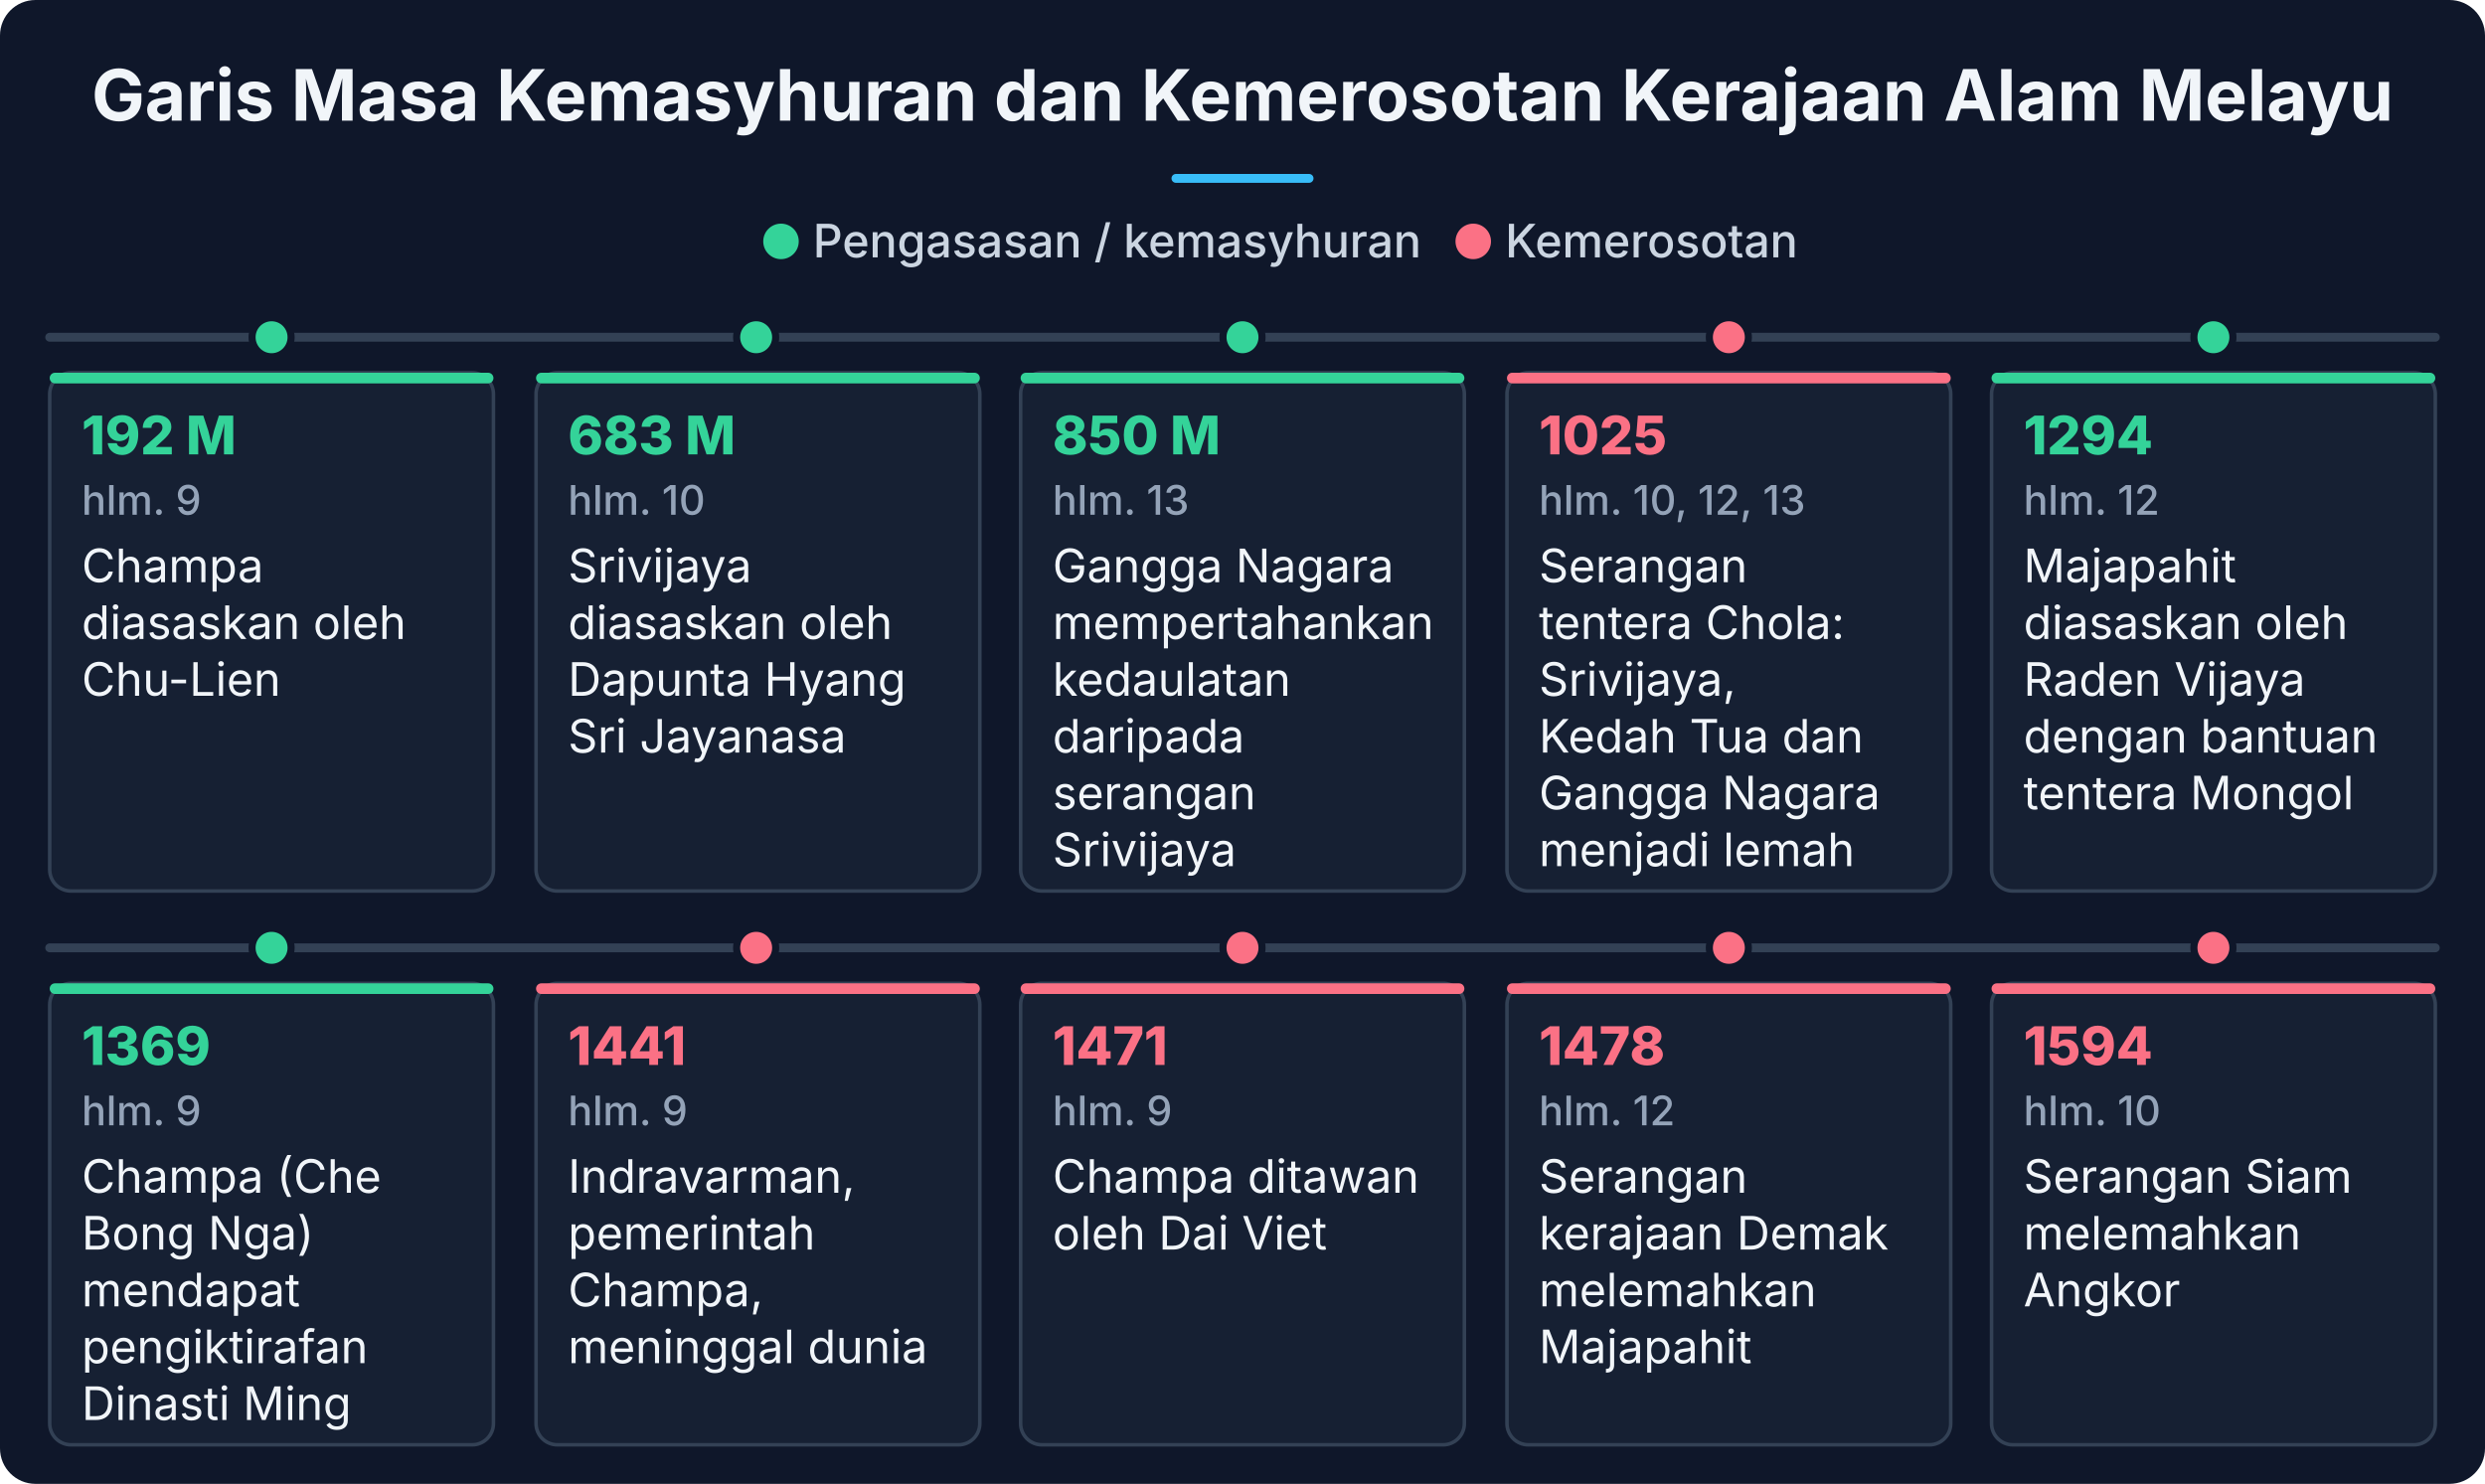
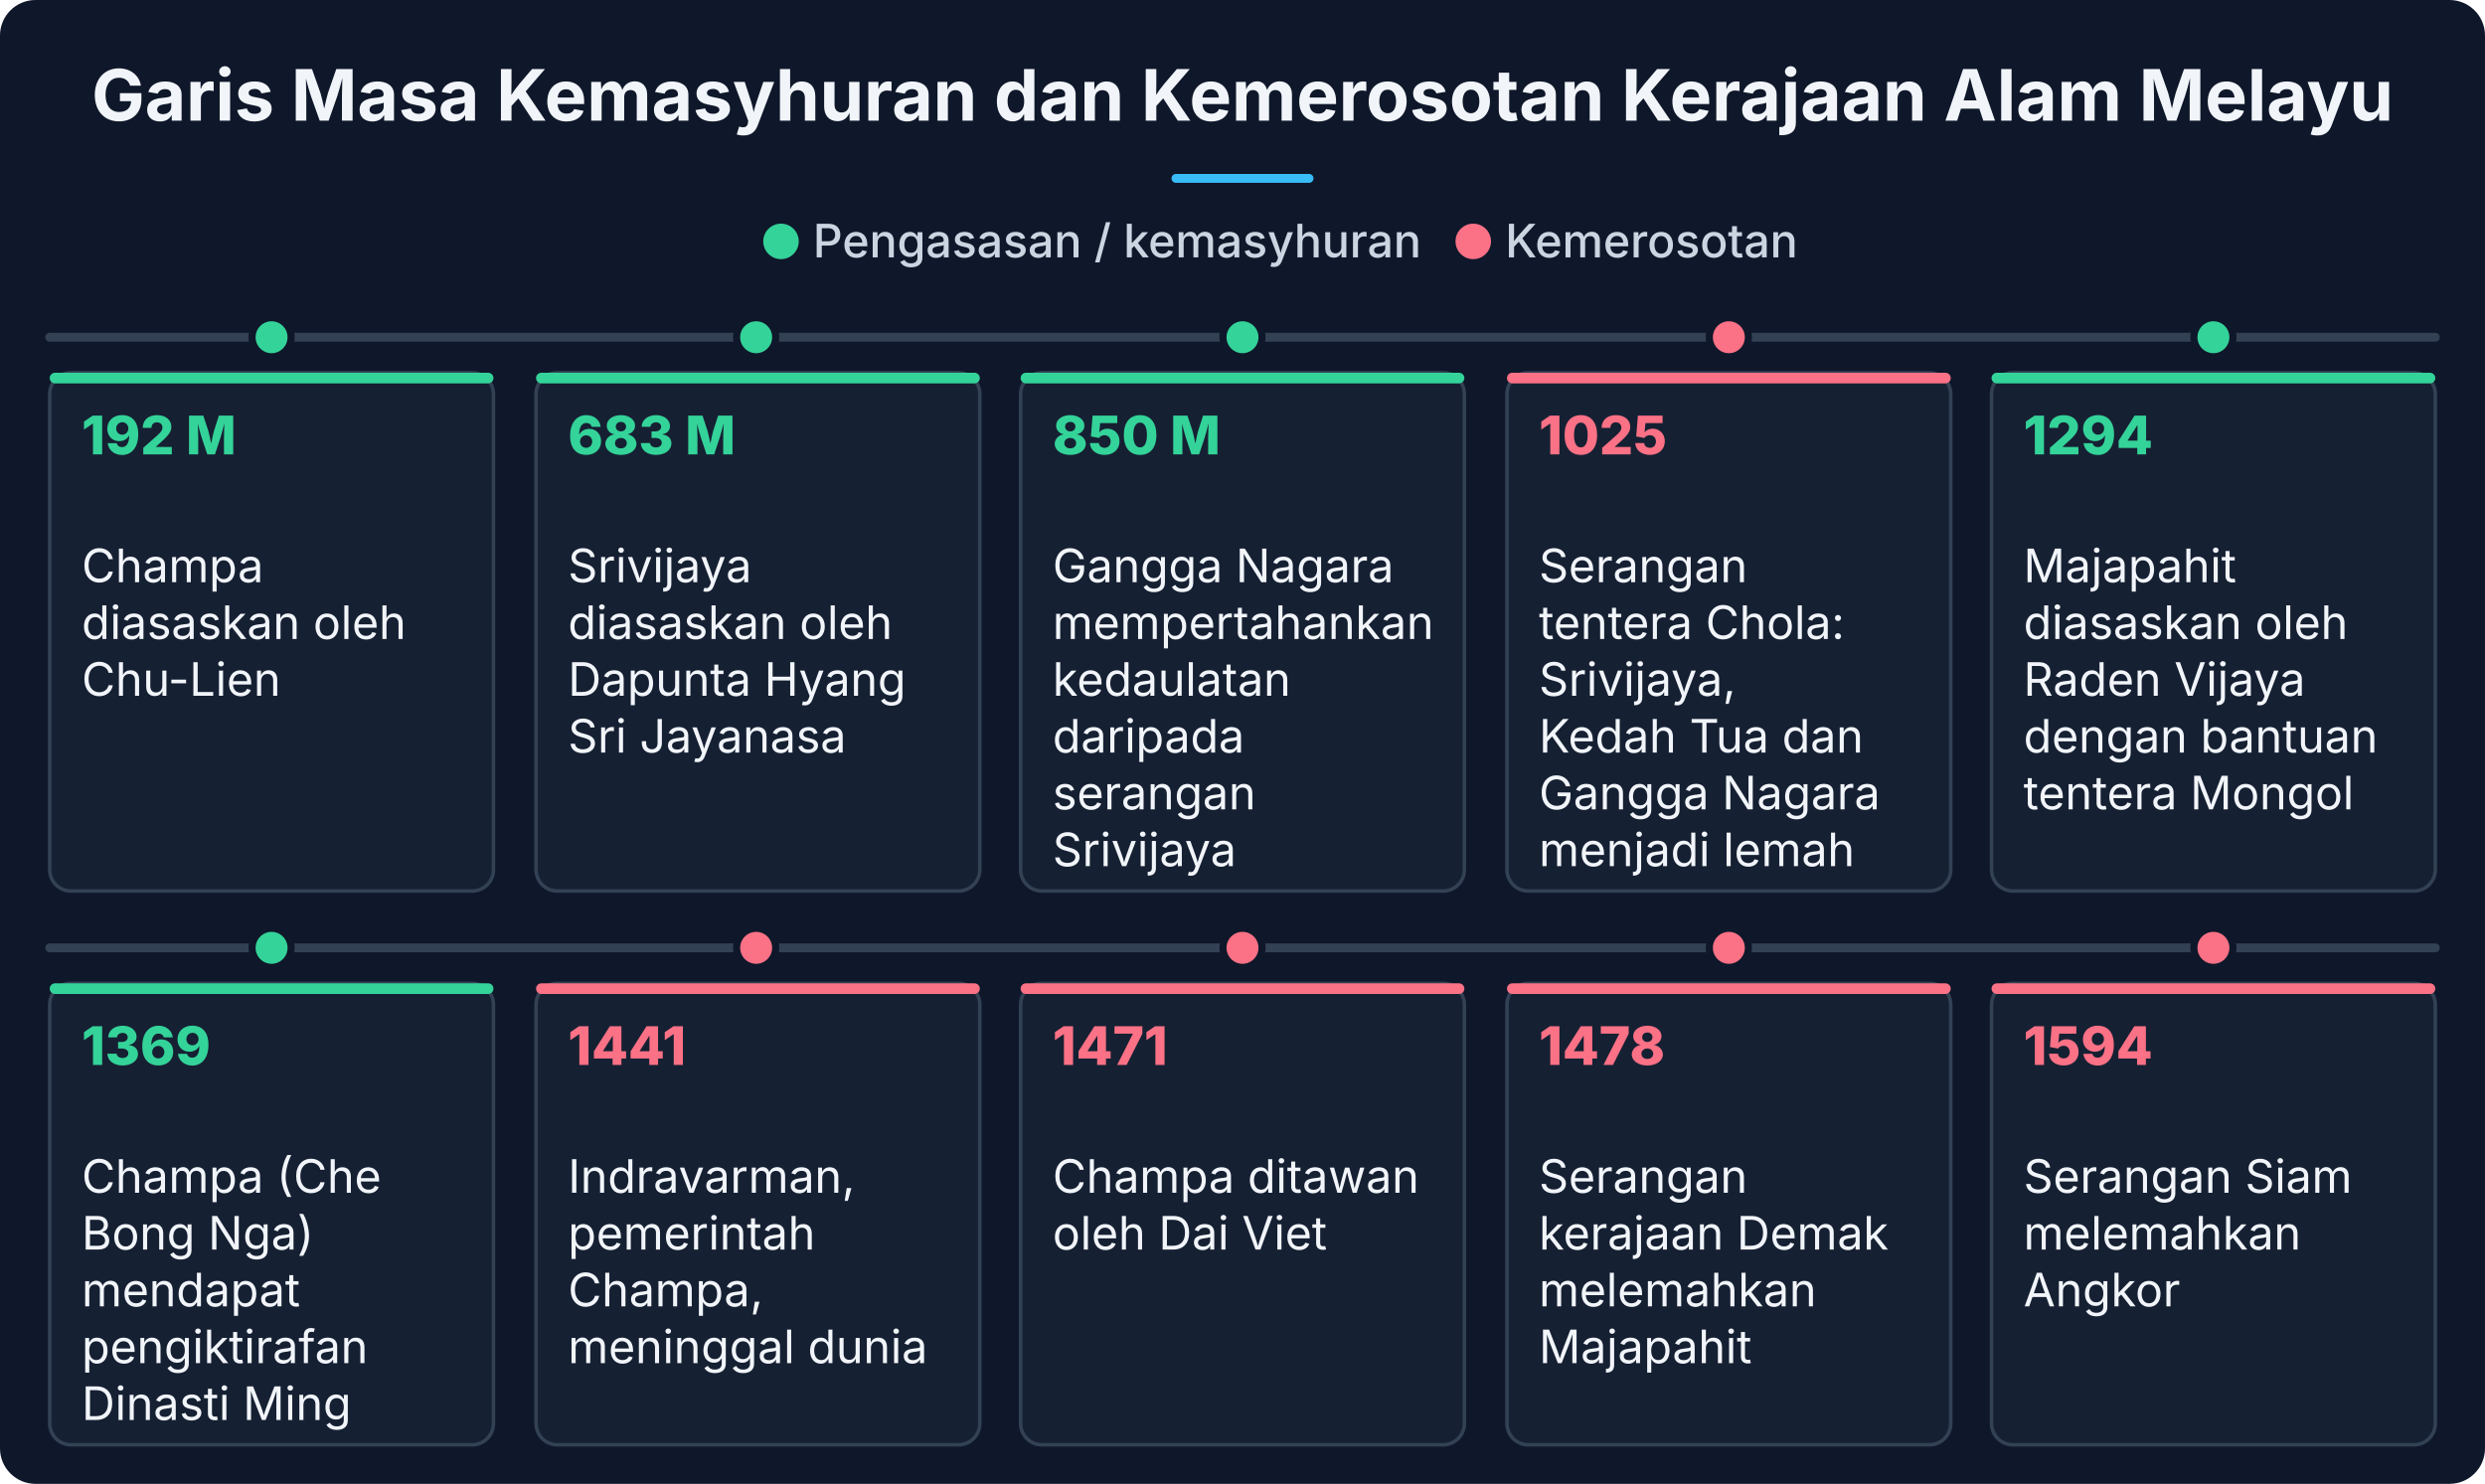
<svg xmlns="http://www.w3.org/2000/svg" viewBox="0 0 1400 836" width="1400" height="836" role="img" aria-label="Garis masa kemasyhuran dan kemerosotan kerajaan Alam Melayu (192 M hingga 1594)">
  <rect width="1400" height="836" rx="20" fill="#0f172a" />
  <text x="700" y="68" text-anchor="middle" font-family="Inter, Segoe UI, Arial, sans-serif" font-size="40" font-weight="700" fill="#f1f5f9">Garis Masa Kemasyhuran dan Kemerosotan Kerajaan Alam Melayu</text>
  <rect x="660" y="98" width="80" height="5" rx="2.5" fill="#38bdf8" />
  <circle cx="440.0" cy="136" r="10" fill="#34d399" />
  <text x="458" y="145" text-anchor="start" font-family="Inter, Segoe UI, Arial, sans-serif" font-size="26" font-weight="500" fill="#cbd5e1">Pengasasan / kemasyhuran</text>
  <circle cx="830.0" cy="136" r="10" fill="#fb7185" />
  <text x="848" y="145" text-anchor="start" font-family="Inter, Segoe UI, Arial, sans-serif" font-size="26" font-weight="500" fill="#cbd5e1">Kemerosotan</text>
  <line x1="28" y1="190" x2="1372" y2="190" stroke="#334155" stroke-width="5" stroke-linecap="round" />
  <circle cx="153" cy="190" r="11" fill="#34d399" stroke="#0f172a" stroke-width="4" />
  <rect x="28" y="210" width="250" height="292" rx="12" fill="#162033" stroke="#334155" stroke-width="2" />
  <rect x="28" y="210" width="250" height="6" rx="3" fill="#34d399" />
  <text x="46" y="256" text-anchor="start" font-family="Inter, Segoe UI, Arial, sans-serif" font-size="30" font-weight="800" fill="#34d399">192 M</text>
-   <text x="46" y="290" text-anchor="start" font-family="Inter, Segoe UI, Arial, sans-serif" font-size="23" font-weight="500" fill="#94a3b8">hlm. 9</text>
  <text x="46" y="328" text-anchor="start" font-family="Inter, Segoe UI, Arial, sans-serif" font-size="26" font-weight="400" fill="#f1f5f9">Champa</text>
  <text x="46" y="360" text-anchor="start" font-family="Inter, Segoe UI, Arial, sans-serif" font-size="26" font-weight="400" fill="#f1f5f9">diasaskan oleh</text>
  <text x="46" y="392" text-anchor="start" font-family="Inter, Segoe UI, Arial, sans-serif" font-size="26" font-weight="400" fill="#f1f5f9">Chu-Lien</text>
  <circle cx="426" cy="190" r="11" fill="#34d399" stroke="#0f172a" stroke-width="4" />
  <rect x="302" y="210" width="250" height="292" rx="12" fill="#162033" stroke="#334155" stroke-width="2" />
  <rect x="302" y="210" width="250" height="6" rx="3" fill="#34d399" />
  <text x="320" y="256" text-anchor="start" font-family="Inter, Segoe UI, Arial, sans-serif" font-size="30" font-weight="800" fill="#34d399">683 M</text>
-   <text x="320" y="290" text-anchor="start" font-family="Inter, Segoe UI, Arial, sans-serif" font-size="23" font-weight="500" fill="#94a3b8">hlm. 10</text>
  <text x="320" y="328" text-anchor="start" font-family="Inter, Segoe UI, Arial, sans-serif" font-size="26" font-weight="400" fill="#f1f5f9">Srivijaya</text>
  <text x="320" y="360" text-anchor="start" font-family="Inter, Segoe UI, Arial, sans-serif" font-size="26" font-weight="400" fill="#f1f5f9">diasaskan oleh</text>
  <text x="320" y="392" text-anchor="start" font-family="Inter, Segoe UI, Arial, sans-serif" font-size="26" font-weight="400" fill="#f1f5f9">Dapunta Hyang</text>
  <text x="320" y="424" text-anchor="start" font-family="Inter, Segoe UI, Arial, sans-serif" font-size="26" font-weight="400" fill="#f1f5f9">Sri Jayanasa</text>
  <circle cx="700" cy="190" r="11" fill="#34d399" stroke="#0f172a" stroke-width="4" />
  <rect x="575" y="210" width="250" height="292" rx="12" fill="#162033" stroke="#334155" stroke-width="2" />
  <rect x="575" y="210" width="250" height="6" rx="3" fill="#34d399" />
  <text x="593" y="256" text-anchor="start" font-family="Inter, Segoe UI, Arial, sans-serif" font-size="30" font-weight="800" fill="#34d399">850 M</text>
-   <text x="593" y="290" text-anchor="start" font-family="Inter, Segoe UI, Arial, sans-serif" font-size="23" font-weight="500" fill="#94a3b8">hlm. 13</text>
  <text x="593" y="328" text-anchor="start" font-family="Inter, Segoe UI, Arial, sans-serif" font-size="26" font-weight="400" fill="#f1f5f9">Gangga Nagara</text>
  <text x="593" y="360" text-anchor="start" font-family="Inter, Segoe UI, Arial, sans-serif" font-size="26" font-weight="400" fill="#f1f5f9">mempertahankan</text>
  <text x="593" y="392" text-anchor="start" font-family="Inter, Segoe UI, Arial, sans-serif" font-size="26" font-weight="400" fill="#f1f5f9">kedaulatan</text>
  <text x="593" y="424" text-anchor="start" font-family="Inter, Segoe UI, Arial, sans-serif" font-size="26" font-weight="400" fill="#f1f5f9">daripada</text>
  <text x="593" y="456" text-anchor="start" font-family="Inter, Segoe UI, Arial, sans-serif" font-size="26" font-weight="400" fill="#f1f5f9">serangan</text>
  <text x="593" y="488" text-anchor="start" font-family="Inter, Segoe UI, Arial, sans-serif" font-size="26" font-weight="400" fill="#f1f5f9">Srivijaya</text>
  <circle cx="974" cy="190" r="11" fill="#fb7185" stroke="#0f172a" stroke-width="4" />
  <rect x="849" y="210" width="250" height="292" rx="12" fill="#162033" stroke="#334155" stroke-width="2" />
  <rect x="849" y="210" width="250" height="6" rx="3" fill="#fb7185" />
  <text x="867" y="256" text-anchor="start" font-family="Inter, Segoe UI, Arial, sans-serif" font-size="30" font-weight="800" fill="#fb7185">1025</text>
-   <text x="867" y="290" text-anchor="start" font-family="Inter, Segoe UI, Arial, sans-serif" font-size="23" font-weight="500" fill="#94a3b8">hlm. 10, 12, 13</text>
  <text x="867" y="328" text-anchor="start" font-family="Inter, Segoe UI, Arial, sans-serif" font-size="26" font-weight="400" fill="#f1f5f9">Serangan</text>
  <text x="867" y="360" text-anchor="start" font-family="Inter, Segoe UI, Arial, sans-serif" font-size="26" font-weight="400" fill="#f1f5f9">tentera Chola:</text>
  <text x="867" y="392" text-anchor="start" font-family="Inter, Segoe UI, Arial, sans-serif" font-size="26" font-weight="400" fill="#f1f5f9">Srivijaya,</text>
  <text x="867" y="424" text-anchor="start" font-family="Inter, Segoe UI, Arial, sans-serif" font-size="26" font-weight="400" fill="#f1f5f9">Kedah Tua dan</text>
  <text x="867" y="456" text-anchor="start" font-family="Inter, Segoe UI, Arial, sans-serif" font-size="26" font-weight="400" fill="#f1f5f9">Gangga Nagara</text>
  <text x="867" y="488" text-anchor="start" font-family="Inter, Segoe UI, Arial, sans-serif" font-size="26" font-weight="400" fill="#f1f5f9">menjadi lemah</text>
  <circle cx="1247" cy="190" r="11" fill="#34d399" stroke="#0f172a" stroke-width="4" />
  <rect x="1122" y="210" width="250" height="292" rx="12" fill="#162033" stroke="#334155" stroke-width="2" />
  <rect x="1122" y="210" width="250" height="6" rx="3" fill="#34d399" />
  <text x="1140" y="256" text-anchor="start" font-family="Inter, Segoe UI, Arial, sans-serif" font-size="30" font-weight="800" fill="#34d399">1294</text>
-   <text x="1140" y="290" text-anchor="start" font-family="Inter, Segoe UI, Arial, sans-serif" font-size="23" font-weight="500" fill="#94a3b8">hlm. 12</text>
  <text x="1140" y="328" text-anchor="start" font-family="Inter, Segoe UI, Arial, sans-serif" font-size="26" font-weight="400" fill="#f1f5f9">Majapahit</text>
  <text x="1140" y="360" text-anchor="start" font-family="Inter, Segoe UI, Arial, sans-serif" font-size="26" font-weight="400" fill="#f1f5f9">diasaskan oleh</text>
  <text x="1140" y="392" text-anchor="start" font-family="Inter, Segoe UI, Arial, sans-serif" font-size="26" font-weight="400" fill="#f1f5f9">Raden Vijaya</text>
  <text x="1140" y="424" text-anchor="start" font-family="Inter, Segoe UI, Arial, sans-serif" font-size="26" font-weight="400" fill="#f1f5f9">dengan bantuan</text>
  <text x="1140" y="456" text-anchor="start" font-family="Inter, Segoe UI, Arial, sans-serif" font-size="26" font-weight="400" fill="#f1f5f9">tentera Mongol</text>
  <line x1="28" y1="534" x2="1372" y2="534" stroke="#334155" stroke-width="5" stroke-linecap="round" />
  <circle cx="153" cy="534" r="11" fill="#34d399" stroke="#0f172a" stroke-width="4" />
  <rect x="28" y="554" width="250" height="260" rx="12" fill="#162033" stroke="#334155" stroke-width="2" />
  <rect x="28" y="554" width="250" height="6" rx="3" fill="#34d399" />
  <text x="46" y="600" text-anchor="start" font-family="Inter, Segoe UI, Arial, sans-serif" font-size="30" font-weight="800" fill="#34d399">1369</text>
-   <text x="46" y="634" text-anchor="start" font-family="Inter, Segoe UI, Arial, sans-serif" font-size="23" font-weight="500" fill="#94a3b8">hlm. 9</text>
  <text x="46" y="672" text-anchor="start" font-family="Inter, Segoe UI, Arial, sans-serif" font-size="26" font-weight="400" fill="#f1f5f9">Champa (Che</text>
  <text x="46" y="704" text-anchor="start" font-family="Inter, Segoe UI, Arial, sans-serif" font-size="26" font-weight="400" fill="#f1f5f9">Bong Nga)</text>
  <text x="46" y="736" text-anchor="start" font-family="Inter, Segoe UI, Arial, sans-serif" font-size="26" font-weight="400" fill="#f1f5f9">mendapat</text>
  <text x="46" y="768" text-anchor="start" font-family="Inter, Segoe UI, Arial, sans-serif" font-size="26" font-weight="400" fill="#f1f5f9">pengiktirafan</text>
  <text x="46" y="800" text-anchor="start" font-family="Inter, Segoe UI, Arial, sans-serif" font-size="26" font-weight="400" fill="#f1f5f9">Dinasti Ming</text>
  <circle cx="426" cy="534" r="11" fill="#fb7185" stroke="#0f172a" stroke-width="4" />
  <rect x="302" y="554" width="250" height="260" rx="12" fill="#162033" stroke="#334155" stroke-width="2" />
  <rect x="302" y="554" width="250" height="6" rx="3" fill="#fb7185" />
  <text x="320" y="600" text-anchor="start" font-family="Inter, Segoe UI, Arial, sans-serif" font-size="30" font-weight="800" fill="#fb7185">1441</text>
-   <text x="320" y="634" text-anchor="start" font-family="Inter, Segoe UI, Arial, sans-serif" font-size="23" font-weight="500" fill="#94a3b8">hlm. 9</text>
  <text x="320" y="672" text-anchor="start" font-family="Inter, Segoe UI, Arial, sans-serif" font-size="26" font-weight="400" fill="#f1f5f9">Indravarman,</text>
  <text x="320" y="704" text-anchor="start" font-family="Inter, Segoe UI, Arial, sans-serif" font-size="26" font-weight="400" fill="#f1f5f9">pemerintah</text>
  <text x="320" y="736" text-anchor="start" font-family="Inter, Segoe UI, Arial, sans-serif" font-size="26" font-weight="400" fill="#f1f5f9">Champa,</text>
  <text x="320" y="768" text-anchor="start" font-family="Inter, Segoe UI, Arial, sans-serif" font-size="26" font-weight="400" fill="#f1f5f9">meninggal dunia</text>
  <circle cx="700" cy="534" r="11" fill="#fb7185" stroke="#0f172a" stroke-width="4" />
  <rect x="575" y="554" width="250" height="260" rx="12" fill="#162033" stroke="#334155" stroke-width="2" />
  <rect x="575" y="554" width="250" height="6" rx="3" fill="#fb7185" />
  <text x="593" y="600" text-anchor="start" font-family="Inter, Segoe UI, Arial, sans-serif" font-size="30" font-weight="800" fill="#fb7185">1471</text>
-   <text x="593" y="634" text-anchor="start" font-family="Inter, Segoe UI, Arial, sans-serif" font-size="23" font-weight="500" fill="#94a3b8">hlm. 9</text>
  <text x="593" y="672" text-anchor="start" font-family="Inter, Segoe UI, Arial, sans-serif" font-size="26" font-weight="400" fill="#f1f5f9">Champa ditawan</text>
  <text x="593" y="704" text-anchor="start" font-family="Inter, Segoe UI, Arial, sans-serif" font-size="26" font-weight="400" fill="#f1f5f9">oleh Dai Viet</text>
  <circle cx="974" cy="534" r="11" fill="#fb7185" stroke="#0f172a" stroke-width="4" />
  <rect x="849" y="554" width="250" height="260" rx="12" fill="#162033" stroke="#334155" stroke-width="2" />
  <rect x="849" y="554" width="250" height="6" rx="3" fill="#fb7185" />
  <text x="867" y="600" text-anchor="start" font-family="Inter, Segoe UI, Arial, sans-serif" font-size="30" font-weight="800" fill="#fb7185">1478</text>
-   <text x="867" y="634" text-anchor="start" font-family="Inter, Segoe UI, Arial, sans-serif" font-size="23" font-weight="500" fill="#94a3b8">hlm. 12</text>
  <text x="867" y="672" text-anchor="start" font-family="Inter, Segoe UI, Arial, sans-serif" font-size="26" font-weight="400" fill="#f1f5f9">Serangan</text>
  <text x="867" y="704" text-anchor="start" font-family="Inter, Segoe UI, Arial, sans-serif" font-size="26" font-weight="400" fill="#f1f5f9">kerajaan Demak</text>
  <text x="867" y="736" text-anchor="start" font-family="Inter, Segoe UI, Arial, sans-serif" font-size="26" font-weight="400" fill="#f1f5f9">melemahkan</text>
  <text x="867" y="768" text-anchor="start" font-family="Inter, Segoe UI, Arial, sans-serif" font-size="26" font-weight="400" fill="#f1f5f9">Majapahit</text>
  <circle cx="1247" cy="534" r="11" fill="#fb7185" stroke="#0f172a" stroke-width="4" />
  <rect x="1122" y="554" width="250" height="260" rx="12" fill="#162033" stroke="#334155" stroke-width="2" />
  <rect x="1122" y="554" width="250" height="6" rx="3" fill="#fb7185" />
  <text x="1140" y="600" text-anchor="start" font-family="Inter, Segoe UI, Arial, sans-serif" font-size="30" font-weight="800" fill="#fb7185">1594</text>
-   <text x="1140" y="634" text-anchor="start" font-family="Inter, Segoe UI, Arial, sans-serif" font-size="23" font-weight="500" fill="#94a3b8">hlm. 10</text>
  <text x="1140" y="672" text-anchor="start" font-family="Inter, Segoe UI, Arial, sans-serif" font-size="26" font-weight="400" fill="#f1f5f9">Serangan Siam</text>
  <text x="1140" y="704" text-anchor="start" font-family="Inter, Segoe UI, Arial, sans-serif" font-size="26" font-weight="400" fill="#f1f5f9">melemahkan</text>
  <text x="1140" y="736" text-anchor="start" font-family="Inter, Segoe UI, Arial, sans-serif" font-size="26" font-weight="400" fill="#f1f5f9">Angkor</text>
</svg>
